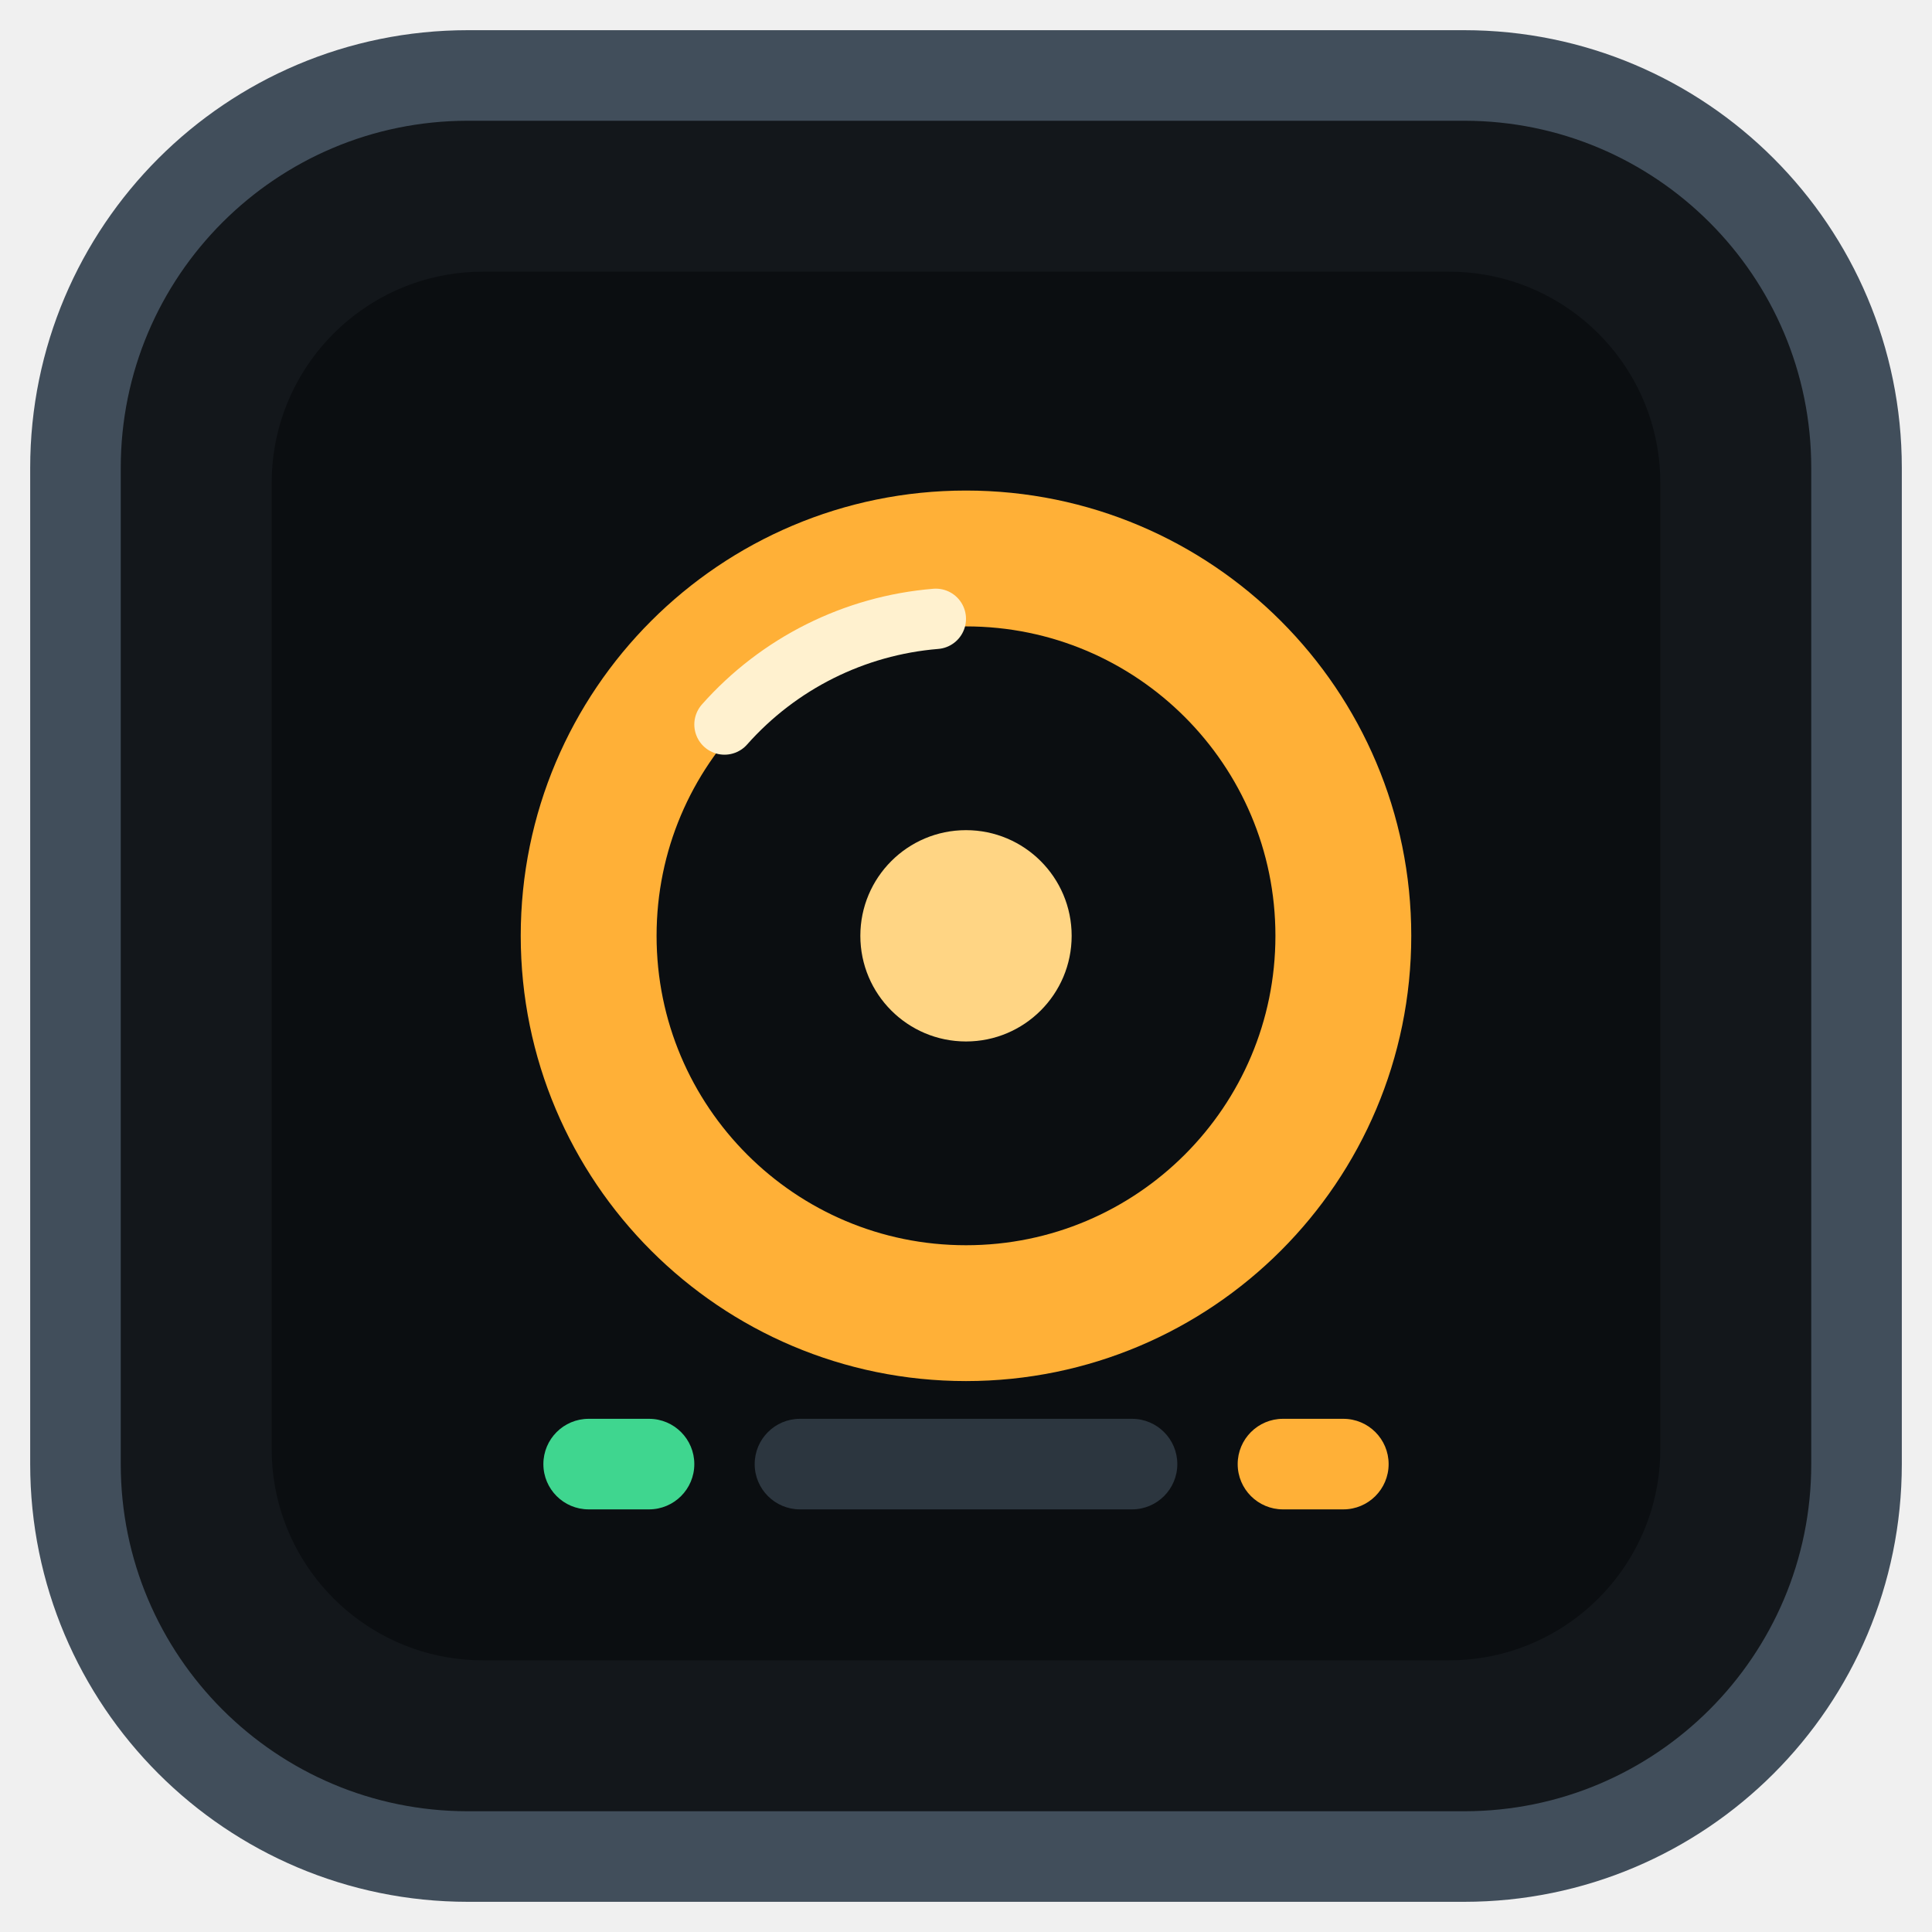
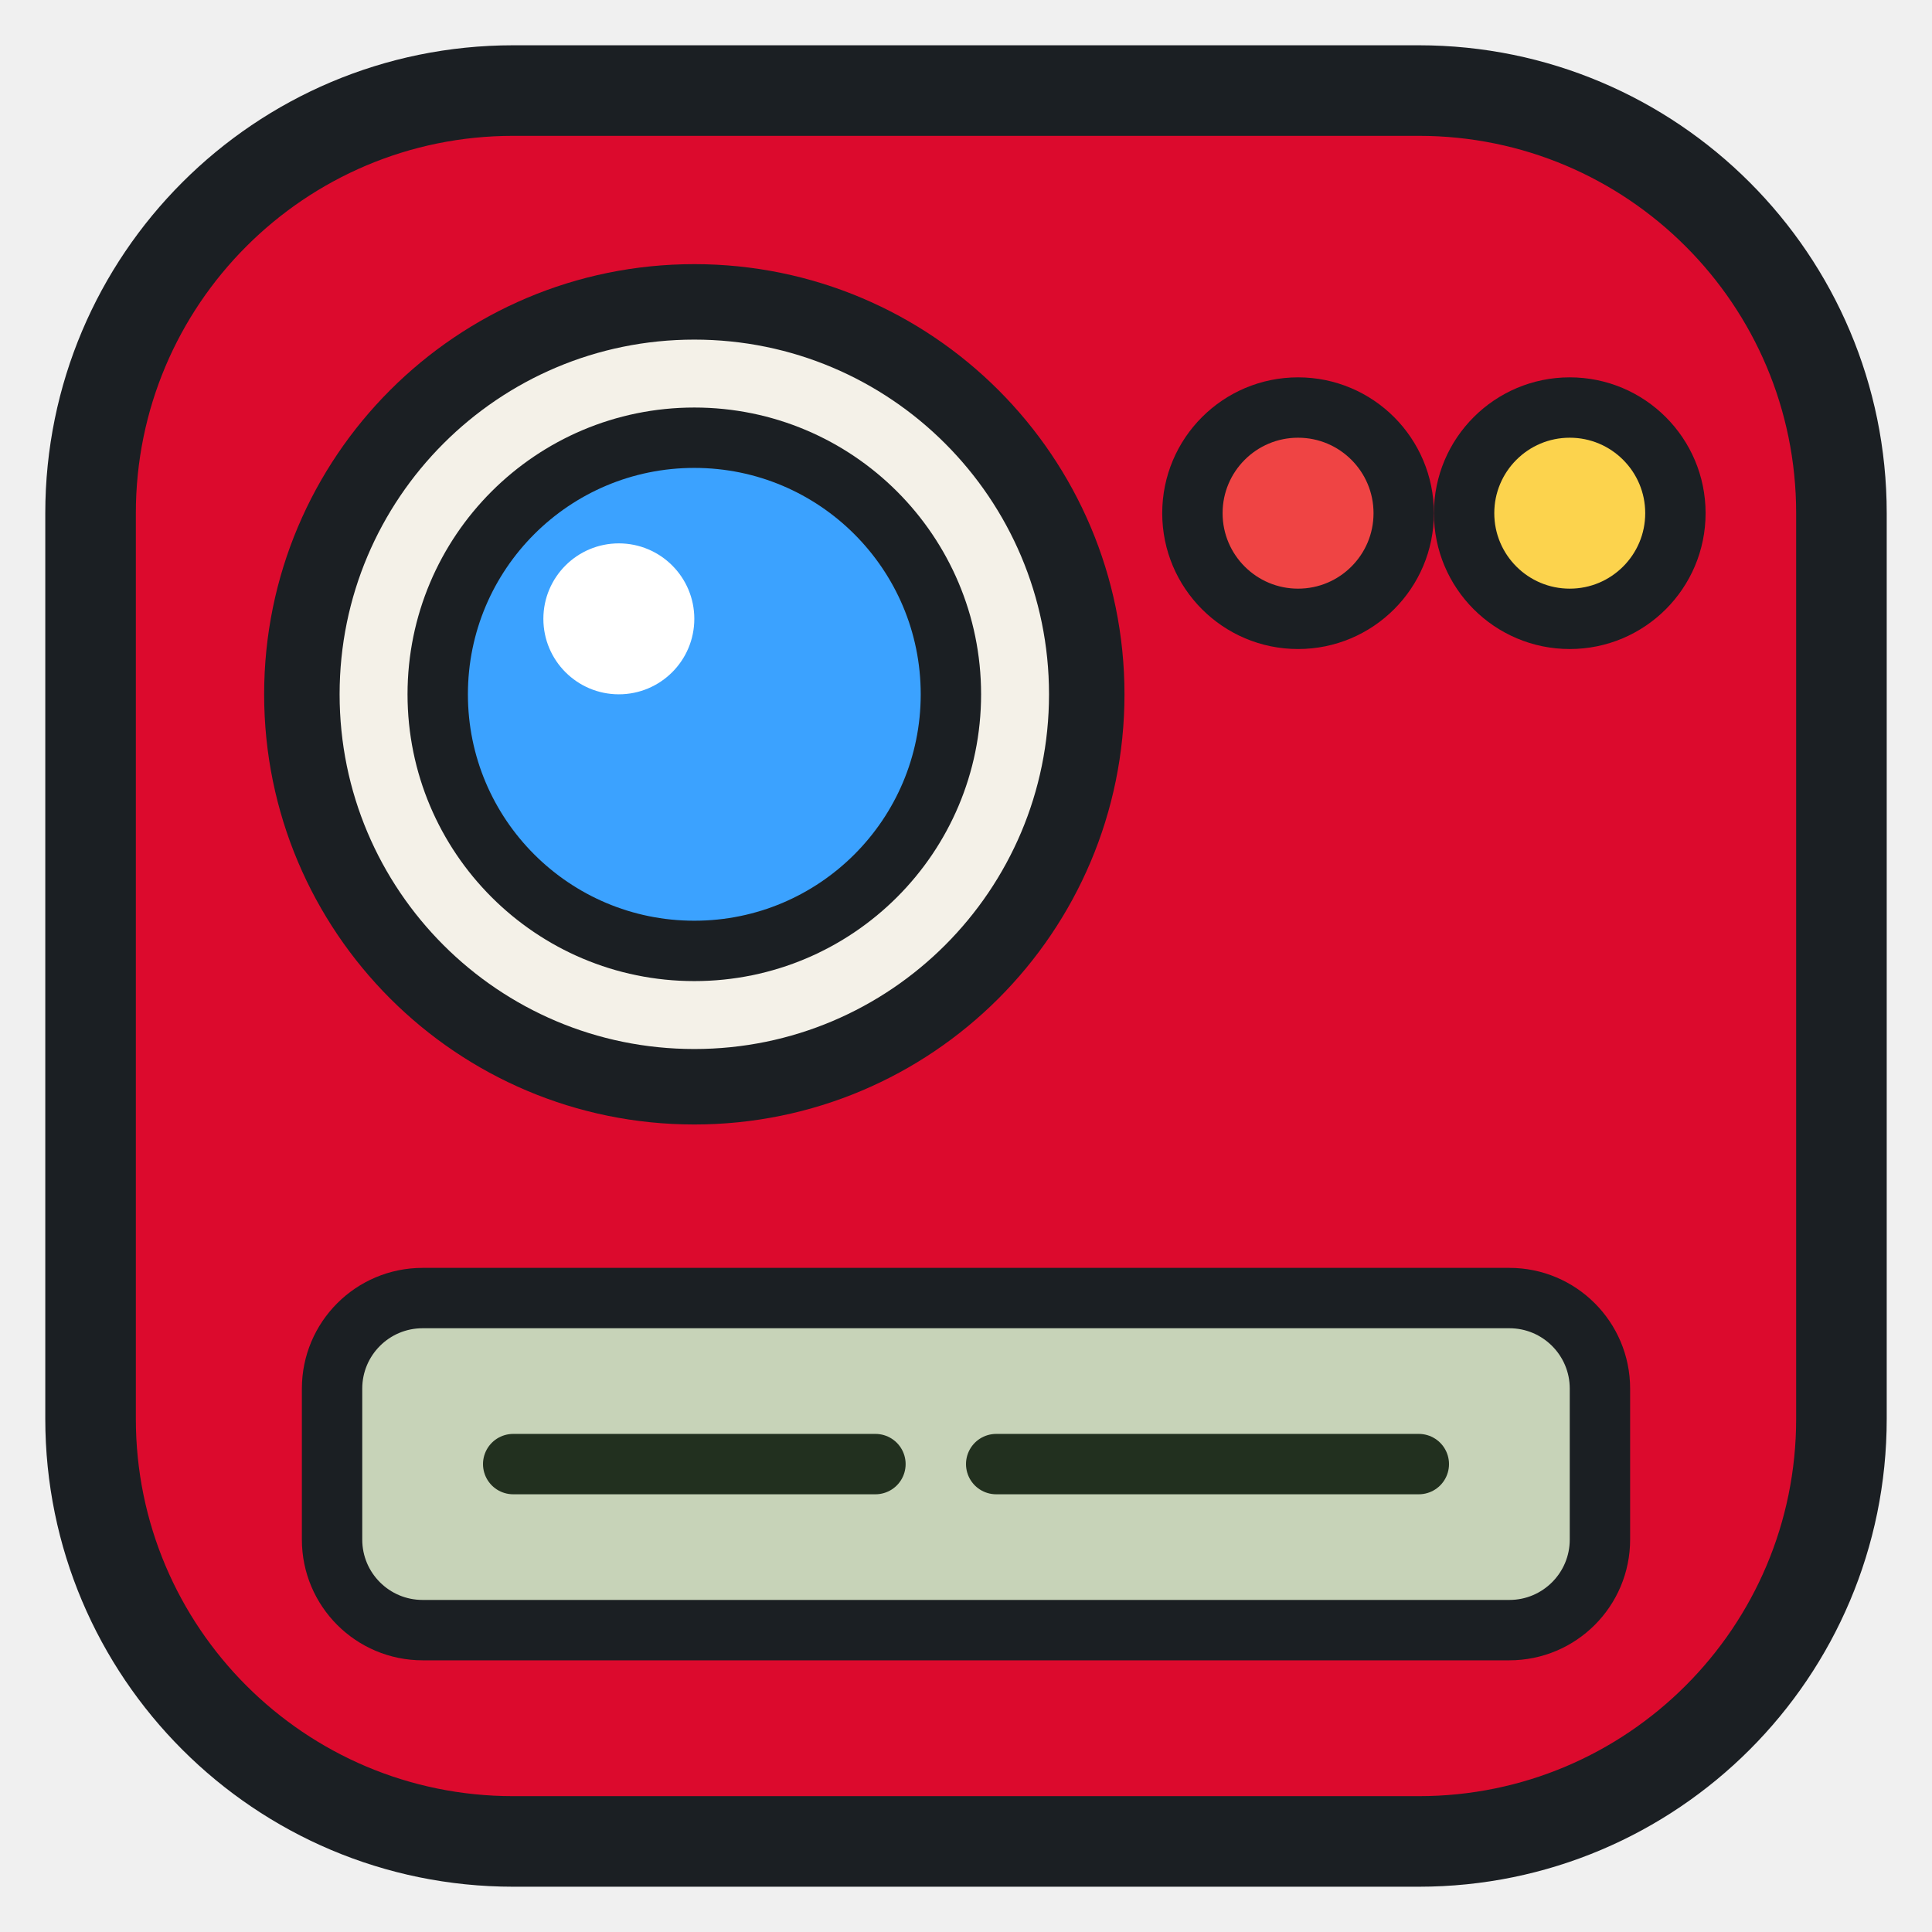
<svg xmlns="http://www.w3.org/2000/svg" viewBox="0 0 64 64" role="img" aria-label="Dex 2026">
-   <rect x="2.5" y="2.5" width="59" height="59" rx="13" fill="#13171b" />
-   <rect x="2.5" y="2.5" width="59" height="59" rx="13" fill="none" stroke="#414e5b" stroke-width="3" />
-   <rect x="9" y="9" width="46" height="46" rx="7" fill="#0b0e11" />
-   <circle cx="32" cy="31" r="12.5" fill="#0b0e11" stroke="#ffb037" stroke-width="4.5" />
-   <circle cx="32" cy="31" r="3.5" fill="#ffd584" />
-   <path d="M24 24 A10.5 10.5 0 0 1 31 20.5" fill="none" stroke="#fff1cf" stroke-width="2" stroke-linecap="round" />
-   <rect x="18" y="47" width="5" height="3" rx="1.5" fill="#3fd68f" />
-   <rect x="25" y="47" width="14" height="3" rx="1.5" fill="#2c363f" />
-   <rect x="41" y="47" width="5" height="3" rx="1.5" fill="#ffb037" />
+   <rect x="3" y="3" width="58" height="58" rx="14" fill="#dc0a2d" stroke="#1b1f23" stroke-width="3" />
+   <circle cx="23" cy="23" r="13" fill="#f4f1e8" stroke="#1b1f23" stroke-width="2.5" />
+   <circle cx="23" cy="23" r="8.5" fill="#3ba2ff" stroke="#1b1f23" stroke-width="2" />
+   <circle cx="20.5" cy="20.5" r="2.5" fill="#ffffff" />
+   <circle cx="43" cy="17" r="3.5" fill="#ef4444" stroke="#1b1f23" stroke-width="2" />
+   <circle cx="52" cy="17" r="3.5" fill="#fcd34d" stroke="#1b1f23" stroke-width="2" />
+   <rect x="11" y="43" width="42" height="11" rx="3" fill="#c7d3b8" stroke="#1b1f23" stroke-width="2" />
+   <line x1="17" y1="48.5" x2="29" y2="48.5" stroke="#22301f" stroke-width="2" stroke-linecap="round" />
+   <line x1="33" y1="48.5" x2="47" y2="48.5" stroke="#22301f" stroke-width="2" stroke-linecap="round" />
</svg>
